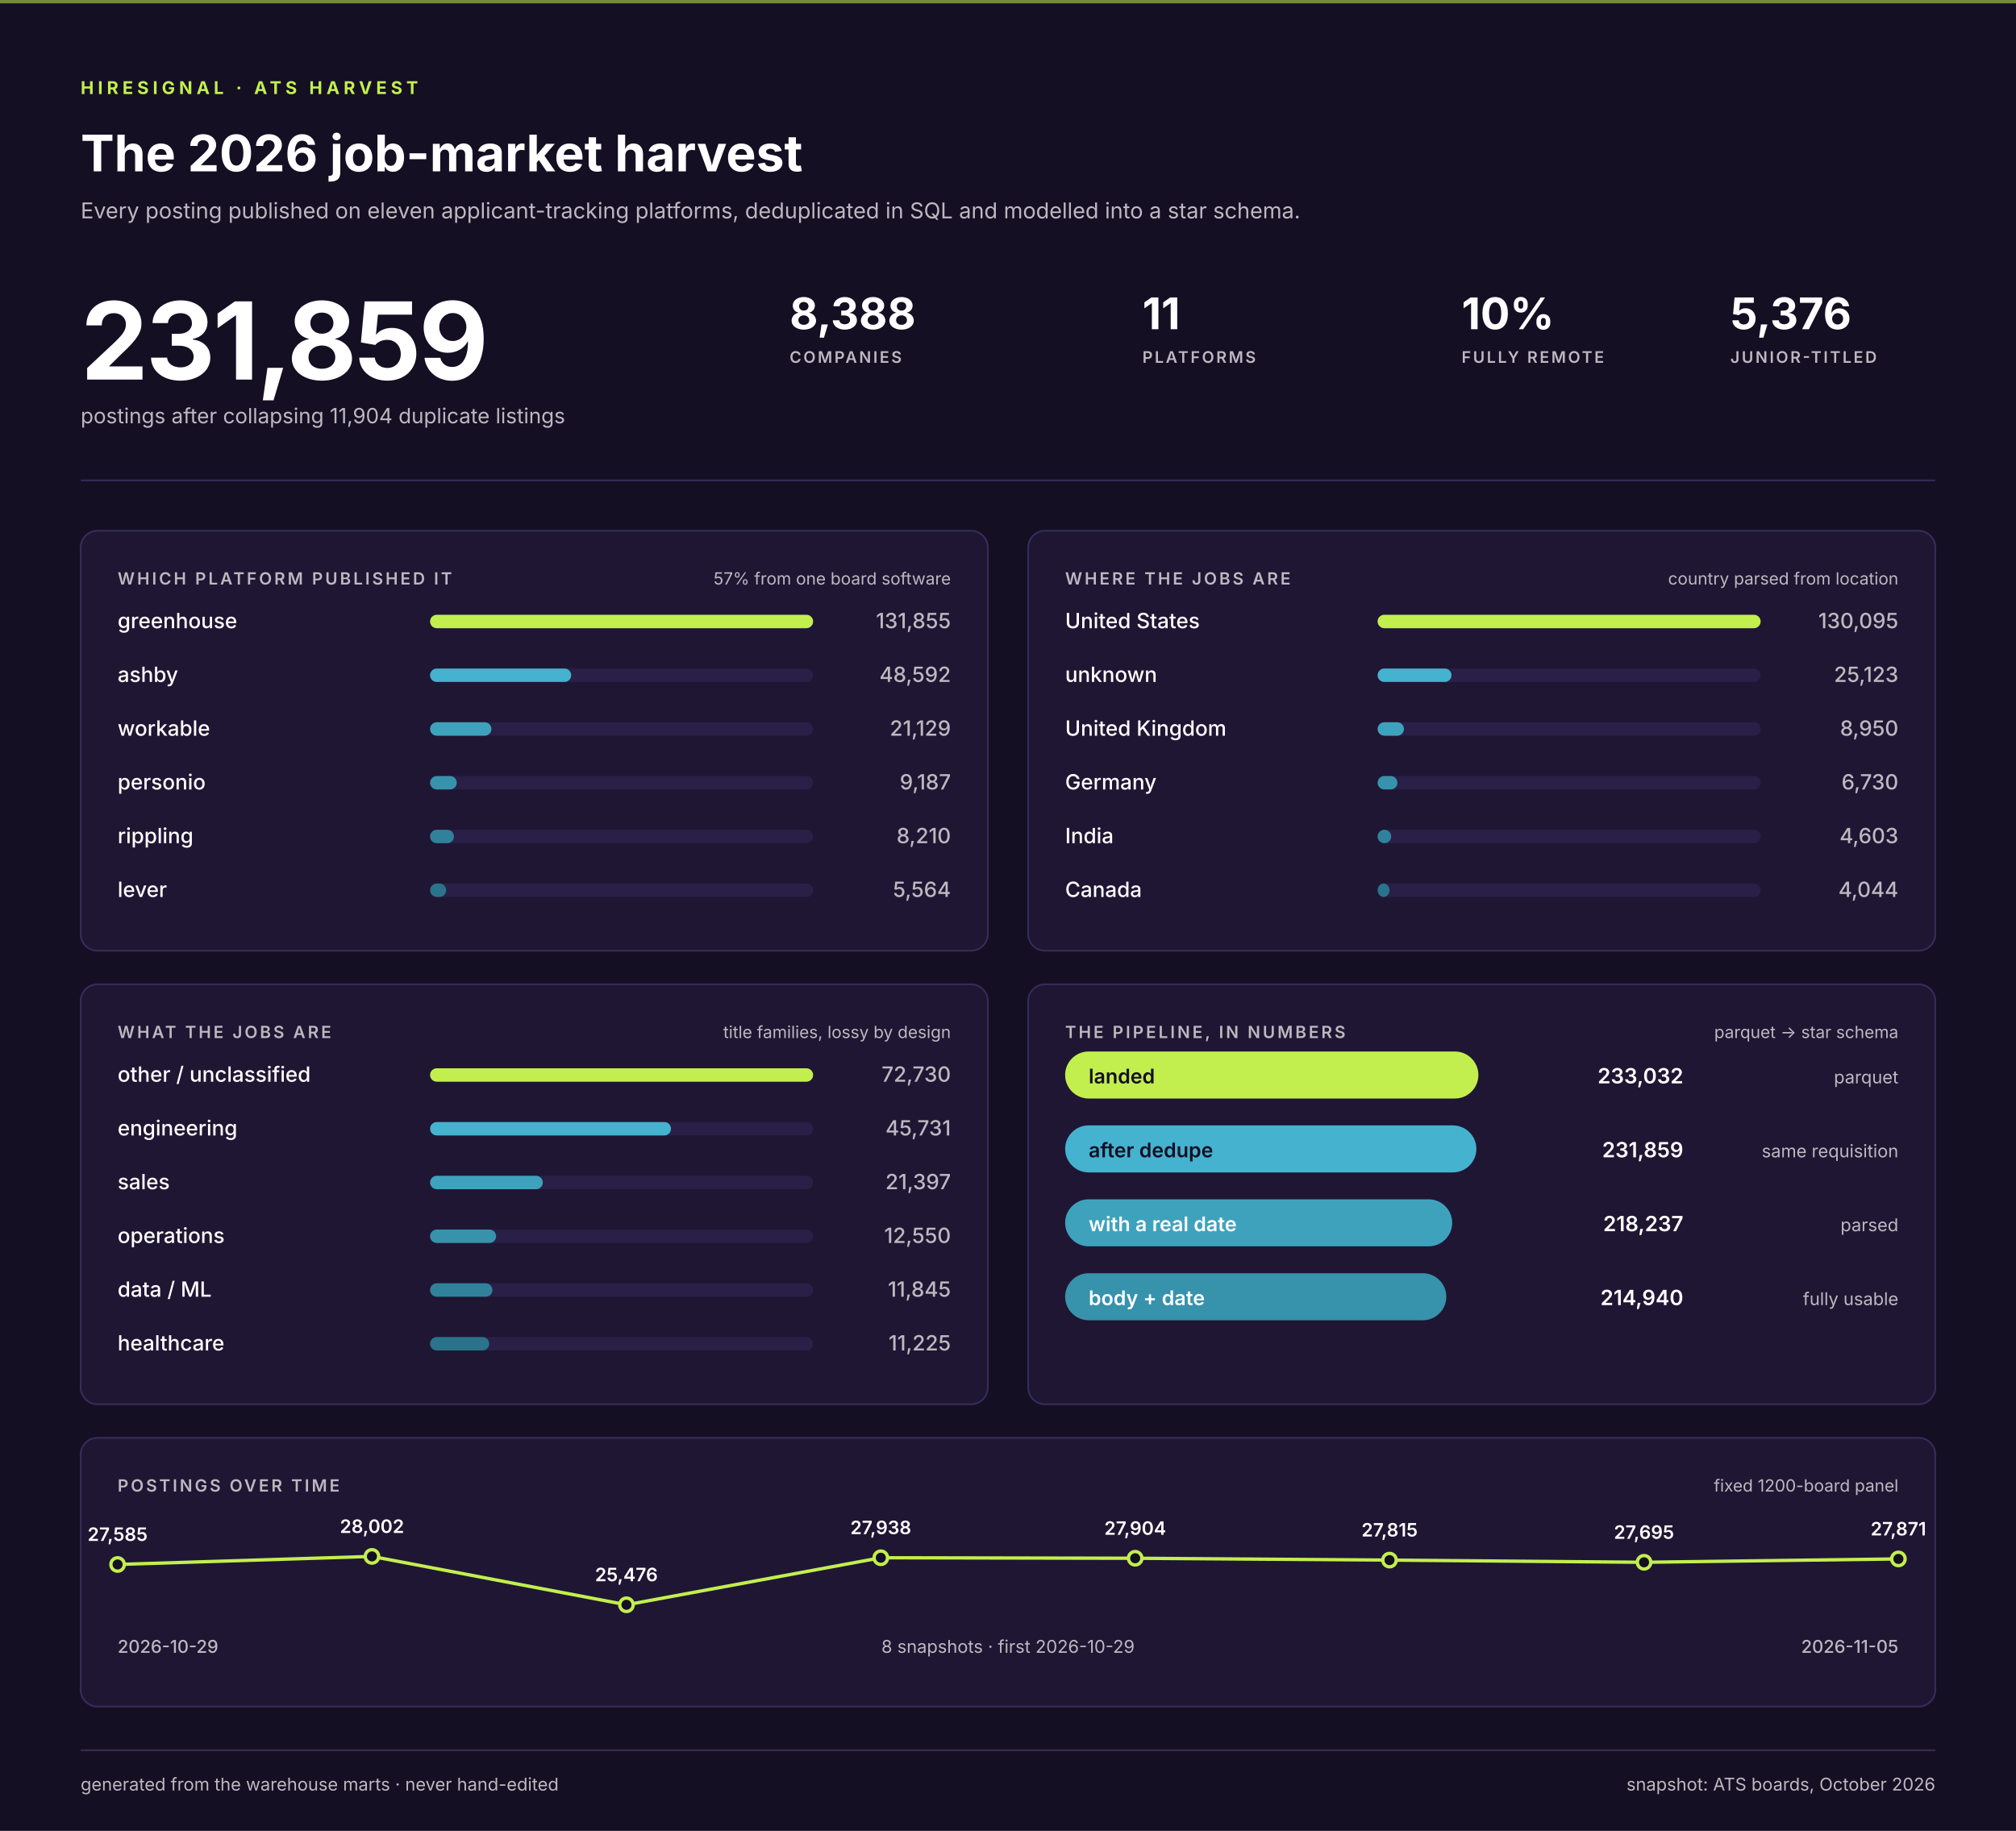
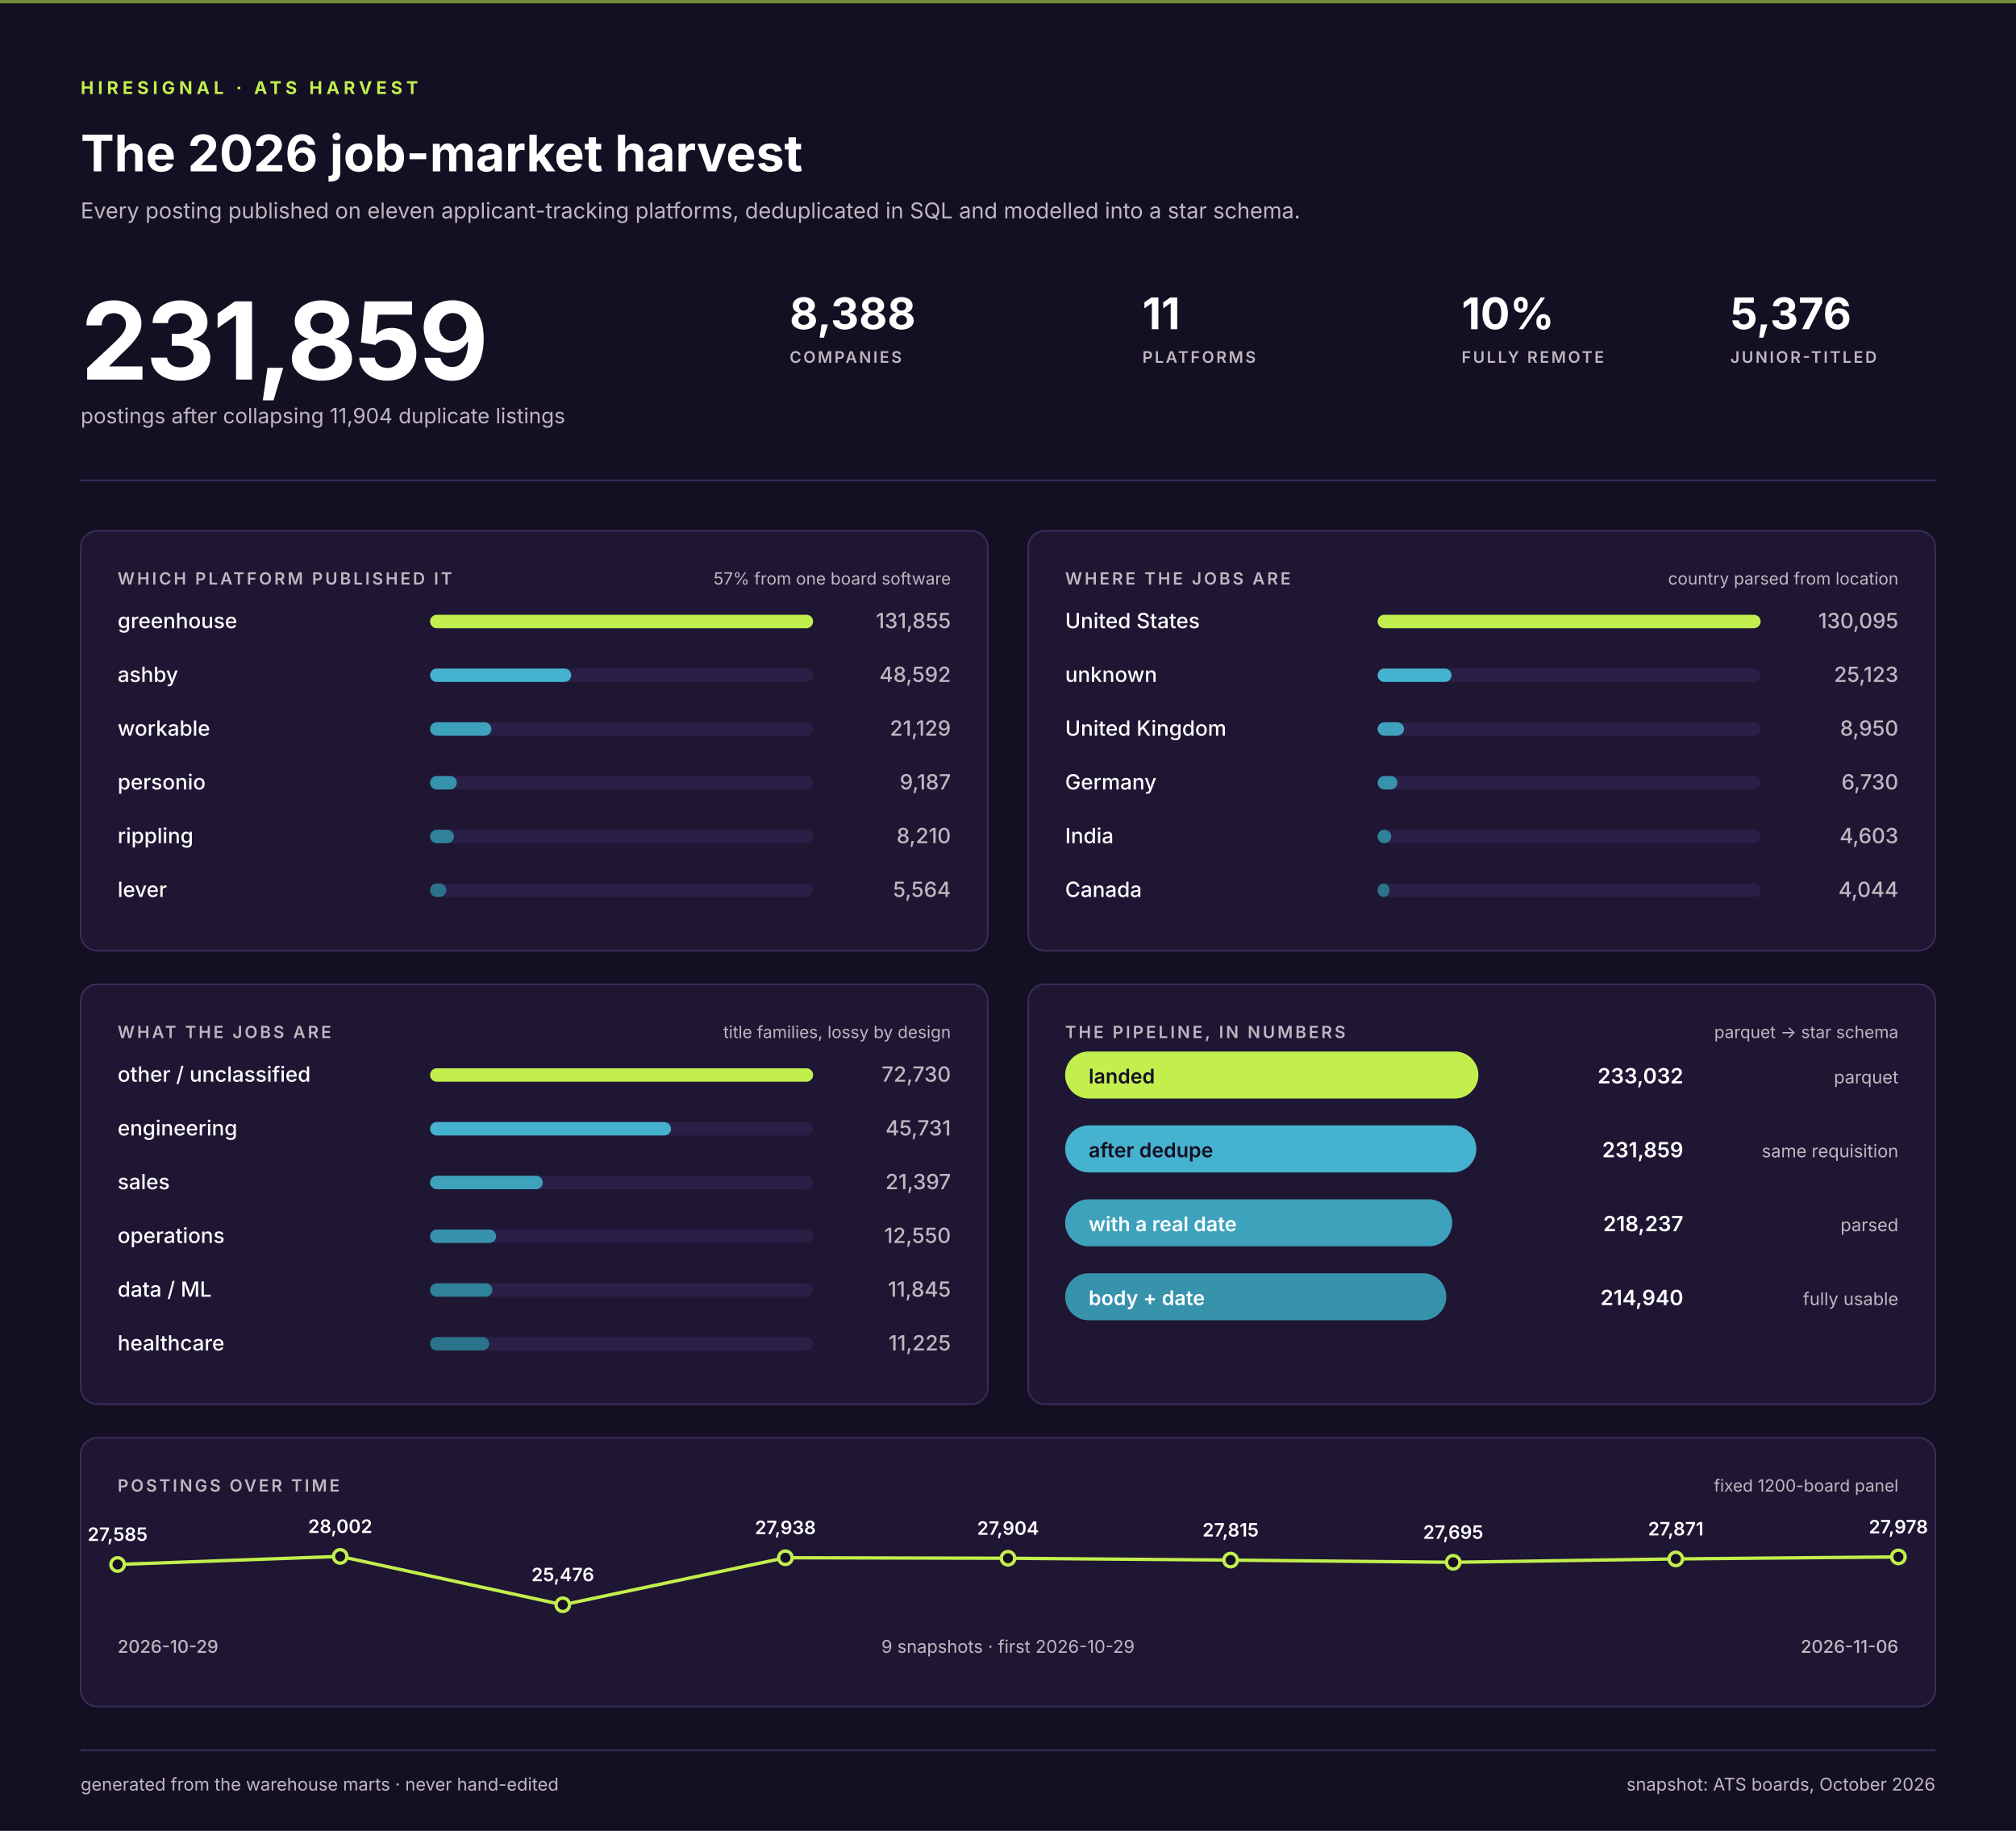
<svg xmlns="http://www.w3.org/2000/svg" width="1200" height="1090" viewBox="0 0 1200 1090" role="img" aria-label="Job-market harvest dashboard">
  <rect x="0.0" y="0.0" width="1200.0" height="1090.0" rx="0" fill="#150f23" />
  <rect x="0" y="0" width="1200" height="2" fill="#c2ef4e" opacity="0.55" />
  <text x="48" y="56" font-family="Inter, -apple-system, Segoe UI, Helvetica, Arial, sans-serif" font-size="10.5" fill="#c2ef4e" font-weight="700" text-anchor="start" letter-spacing="2.4">HIRESIGNAL  ·  ATS HARVEST</text>
  <text x="48" y="102" font-family="Inter, -apple-system, Segoe UI, Helvetica, Arial, sans-serif" font-size="30" fill="#ffffff" font-weight="650" text-anchor="start">The 2026 job-market harvest</text>
  <text x="48" y="130" font-family="Inter, -apple-system, Segoe UI, Helvetica, Arial, sans-serif" font-size="13" fill="#bdb8c0" font-weight="400" text-anchor="start">Every posting published on eleven applicant-tracking platforms, deduplicated in SQL and modelled into a star schema.</text>
  <text x="48" y="226" font-family="Inter, -apple-system, Segoe UI, Helvetica, Arial, sans-serif" font-size="64" fill="#ffffff" font-weight="700" text-anchor="start" letter-spacing="-1.5">231,859</text>
  <text x="48" y="252" font-family="Inter, -apple-system, Segoe UI, Helvetica, Arial, sans-serif" font-size="12.5" fill="#bdb8c0" font-weight="400" text-anchor="start">postings after collapsing 11,904 duplicate listings</text>
  <text x="470" y="196" font-family="Inter, -apple-system, Segoe UI, Helvetica, Arial, sans-serif" font-size="26" fill="#ffffff" font-weight="650" text-anchor="start">8,388</text>
  <text x="470" y="216" font-family="Inter, -apple-system, Segoe UI, Helvetica, Arial, sans-serif" font-size="9.5" fill="#bdb8c0" font-weight="600" text-anchor="start" letter-spacing="1.2">COMPANIES</text>
  <text x="680" y="196" font-family="Inter, -apple-system, Segoe UI, Helvetica, Arial, sans-serif" font-size="26" fill="#ffffff" font-weight="650" text-anchor="start">11</text>
  <text x="680" y="216" font-family="Inter, -apple-system, Segoe UI, Helvetica, Arial, sans-serif" font-size="9.5" fill="#bdb8c0" font-weight="600" text-anchor="start" letter-spacing="1.2">PLATFORMS</text>
  <text x="870" y="196" font-family="Inter, -apple-system, Segoe UI, Helvetica, Arial, sans-serif" font-size="26" fill="#ffffff" font-weight="650" text-anchor="start">10%</text>
  <text x="870" y="216" font-family="Inter, -apple-system, Segoe UI, Helvetica, Arial, sans-serif" font-size="9.5" fill="#bdb8c0" font-weight="600" text-anchor="start" letter-spacing="1.2">FULLY REMOTE</text>
  <text x="1030" y="196" font-family="Inter, -apple-system, Segoe UI, Helvetica, Arial, sans-serif" font-size="26" fill="#ffffff" font-weight="650" text-anchor="start">5,376</text>
  <text x="1030" y="216" font-family="Inter, -apple-system, Segoe UI, Helvetica, Arial, sans-serif" font-size="9.5" fill="#bdb8c0" font-weight="600" text-anchor="start" letter-spacing="1.2">JUNIOR-TITLED</text>
  <line x1="48" y1="286" x2="1152" y2="286" stroke="#362d59" />
  <rect x="48.0" y="316.0" width="540.0" height="250.0" rx="10" fill="#1f1633" stroke="#362d59" />
  <text x="70" y="348" font-family="Inter, -apple-system, Segoe UI, Helvetica, Arial, sans-serif" font-size="10" fill="#bdb8c0" font-weight="600" text-anchor="start" letter-spacing="1.4">WHICH PLATFORM PUBLISHED IT</text>
  <text x="566" y="348" font-family="Inter, -apple-system, Segoe UI, Helvetica, Arial, sans-serif" font-size="10" fill="#bdb8c0" font-weight="400" text-anchor="end">57% from one board software</text>
  <text x="70" y="374.0" font-family="Inter, -apple-system, Segoe UI, Helvetica, Arial, sans-serif" font-size="12.5" fill="#ffffff" font-weight="450" text-anchor="start">greenhouse</text>
  <rect x="256.0" y="366.0" width="228.0" height="8.0" rx="4" fill="#2a1f47" />
  <rect x="256.0" y="366.0" width="228.0" height="8.0" rx="4" fill="#c2ef4e" />
  <text x="566" y="374.0" font-family="Inter, -apple-system, Segoe UI, Helvetica, Arial, sans-serif" font-size="12.5" fill="#bdb8c0" font-weight="500" text-anchor="end">131,855</text>
  <text x="70" y="406.0" font-family="Inter, -apple-system, Segoe UI, Helvetica, Arial, sans-serif" font-size="12.5" fill="#ffffff" font-weight="450" text-anchor="start">ashby</text>
  <rect x="256.0" y="398.0" width="228.0" height="8.0" rx="4" fill="#2a1f47" />
  <rect x="256.0" y="398.0" width="84.0" height="8.0" rx="4" fill="#45b2cf" />
  <text x="566" y="406.0" font-family="Inter, -apple-system, Segoe UI, Helvetica, Arial, sans-serif" font-size="12.5" fill="#bdb8c0" font-weight="500" text-anchor="end">48,592</text>
  <text x="70" y="438.0" font-family="Inter, -apple-system, Segoe UI, Helvetica, Arial, sans-serif" font-size="12.5" fill="#ffffff" font-weight="450" text-anchor="start">workable</text>
  <rect x="256.0" y="430.0" width="228.0" height="8.0" rx="4" fill="#2a1f47" />
  <rect x="256.0" y="430.0" width="36.5" height="8.0" rx="4" fill="#3ea2bd" />
  <text x="566" y="438.0" font-family="Inter, -apple-system, Segoe UI, Helvetica, Arial, sans-serif" font-size="12.5" fill="#bdb8c0" font-weight="500" text-anchor="end">21,129</text>
  <text x="70" y="470.0" font-family="Inter, -apple-system, Segoe UI, Helvetica, Arial, sans-serif" font-size="12.5" fill="#ffffff" font-weight="450" text-anchor="start">personio</text>
  <rect x="256.0" y="462.0" width="228.0" height="8.0" rx="4" fill="#2a1f47" />
  <rect x="256.0" y="462.0" width="15.9" height="8.0" rx="4" fill="#3792ac" />
  <text x="566" y="470.0" font-family="Inter, -apple-system, Segoe UI, Helvetica, Arial, sans-serif" font-size="12.5" fill="#bdb8c0" font-weight="500" text-anchor="end">9,187</text>
  <text x="70" y="502.0" font-family="Inter, -apple-system, Segoe UI, Helvetica, Arial, sans-serif" font-size="12.5" fill="#ffffff" font-weight="450" text-anchor="start">rippling</text>
  <rect x="256.0" y="494.0" width="228.0" height="8.0" rx="4" fill="#2a1f47" />
  <rect x="256.0" y="494.0" width="14.2" height="8.0" rx="4" fill="#30829b" />
  <text x="566" y="502.0" font-family="Inter, -apple-system, Segoe UI, Helvetica, Arial, sans-serif" font-size="12.5" fill="#bdb8c0" font-weight="500" text-anchor="end">8,210</text>
  <text x="70" y="534.0" font-family="Inter, -apple-system, Segoe UI, Helvetica, Arial, sans-serif" font-size="12.5" fill="#ffffff" font-weight="450" text-anchor="start">lever</text>
  <rect x="256.0" y="526.0" width="228.0" height="8.0" rx="4" fill="#2a1f47" />
  <rect x="256.0" y="526.0" width="9.6" height="8.0" rx="4" fill="#2a738a" />
  <text x="566" y="534.0" font-family="Inter, -apple-system, Segoe UI, Helvetica, Arial, sans-serif" font-size="12.5" fill="#bdb8c0" font-weight="500" text-anchor="end">5,564</text>
  <rect x="612.0" y="316.0" width="540.0" height="250.0" rx="10" fill="#1f1633" stroke="#362d59" />
  <text x="634" y="348" font-family="Inter, -apple-system, Segoe UI, Helvetica, Arial, sans-serif" font-size="10" fill="#bdb8c0" font-weight="600" text-anchor="start" letter-spacing="1.4">WHERE THE JOBS ARE</text>
  <text x="1130" y="348" font-family="Inter, -apple-system, Segoe UI, Helvetica, Arial, sans-serif" font-size="10" fill="#bdb8c0" font-weight="400" text-anchor="end">country parsed from location</text>
  <text x="634" y="374.0" font-family="Inter, -apple-system, Segoe UI, Helvetica, Arial, sans-serif" font-size="12.5" fill="#ffffff" font-weight="450" text-anchor="start">United States</text>
  <rect x="820.0" y="366.0" width="228.0" height="8.0" rx="4" fill="#2a1f47" />
  <rect x="820.0" y="366.0" width="228.0" height="8.0" rx="4" fill="#c2ef4e" />
  <text x="1130" y="374.0" font-family="Inter, -apple-system, Segoe UI, Helvetica, Arial, sans-serif" font-size="12.5" fill="#bdb8c0" font-weight="500" text-anchor="end">130,095</text>
  <text x="634" y="406.0" font-family="Inter, -apple-system, Segoe UI, Helvetica, Arial, sans-serif" font-size="12.5" fill="#ffffff" font-weight="450" text-anchor="start">unknown</text>
  <rect x="820.0" y="398.0" width="228.0" height="8.0" rx="4" fill="#2a1f47" />
  <rect x="820.0" y="398.0" width="44.0" height="8.0" rx="4" fill="#45b2cf" />
  <text x="1130" y="406.0" font-family="Inter, -apple-system, Segoe UI, Helvetica, Arial, sans-serif" font-size="12.5" fill="#bdb8c0" font-weight="500" text-anchor="end">25,123</text>
  <text x="634" y="438.0" font-family="Inter, -apple-system, Segoe UI, Helvetica, Arial, sans-serif" font-size="12.5" fill="#ffffff" font-weight="450" text-anchor="start">United Kingdom</text>
  <rect x="820.0" y="430.0" width="228.0" height="8.0" rx="4" fill="#2a1f47" />
  <rect x="820.0" y="430.0" width="15.7" height="8.0" rx="4" fill="#3ea2bd" />
  <text x="1130" y="438.0" font-family="Inter, -apple-system, Segoe UI, Helvetica, Arial, sans-serif" font-size="12.5" fill="#bdb8c0" font-weight="500" text-anchor="end">8,950</text>
  <text x="634" y="470.0" font-family="Inter, -apple-system, Segoe UI, Helvetica, Arial, sans-serif" font-size="12.5" fill="#ffffff" font-weight="450" text-anchor="start">Germany</text>
  <rect x="820.0" y="462.0" width="228.0" height="8.0" rx="4" fill="#2a1f47" />
  <rect x="820.0" y="462.0" width="11.8" height="8.0" rx="4" fill="#3792ac" />
  <text x="1130" y="470.0" font-family="Inter, -apple-system, Segoe UI, Helvetica, Arial, sans-serif" font-size="12.5" fill="#bdb8c0" font-weight="500" text-anchor="end">6,730</text>
  <text x="634" y="502.0" font-family="Inter, -apple-system, Segoe UI, Helvetica, Arial, sans-serif" font-size="12.5" fill="#ffffff" font-weight="450" text-anchor="start">India</text>
  <rect x="820.0" y="494.0" width="228.0" height="8.0" rx="4" fill="#2a1f47" />
  <rect x="820.0" y="494.0" width="8.1" height="8.0" rx="4" fill="#30829b" />
  <text x="1130" y="502.0" font-family="Inter, -apple-system, Segoe UI, Helvetica, Arial, sans-serif" font-size="12.5" fill="#bdb8c0" font-weight="500" text-anchor="end">4,603</text>
  <text x="634" y="534.0" font-family="Inter, -apple-system, Segoe UI, Helvetica, Arial, sans-serif" font-size="12.5" fill="#ffffff" font-weight="450" text-anchor="start">Canada</text>
  <rect x="820.0" y="526.0" width="228.0" height="8.0" rx="4" fill="#2a1f47" />
  <rect x="820.0" y="526.0" width="7.1" height="8.0" rx="4" fill="#2a738a" />
  <text x="1130" y="534.0" font-family="Inter, -apple-system, Segoe UI, Helvetica, Arial, sans-serif" font-size="12.5" fill="#bdb8c0" font-weight="500" text-anchor="end">4,044</text>
  <rect x="48.0" y="586.0" width="540.0" height="250.0" rx="10" fill="#1f1633" stroke="#362d59" />
  <text x="70" y="618" font-family="Inter, -apple-system, Segoe UI, Helvetica, Arial, sans-serif" font-size="10" fill="#bdb8c0" font-weight="600" text-anchor="start" letter-spacing="1.4">WHAT THE JOBS ARE</text>
  <text x="566" y="618" font-family="Inter, -apple-system, Segoe UI, Helvetica, Arial, sans-serif" font-size="10" fill="#bdb8c0" font-weight="400" text-anchor="end">title families, lossy by design</text>
  <text x="70" y="644.0" font-family="Inter, -apple-system, Segoe UI, Helvetica, Arial, sans-serif" font-size="12.5" fill="#ffffff" font-weight="450" text-anchor="start">other / unclassified</text>
  <rect x="256.0" y="636.0" width="228.0" height="8.0" rx="4" fill="#2a1f47" />
  <rect x="256.0" y="636.0" width="228.0" height="8.0" rx="4" fill="#c2ef4e" />
  <text x="566" y="644.0" font-family="Inter, -apple-system, Segoe UI, Helvetica, Arial, sans-serif" font-size="12.5" fill="#bdb8c0" font-weight="500" text-anchor="end">72,730</text>
  <text x="70" y="676.0" font-family="Inter, -apple-system, Segoe UI, Helvetica, Arial, sans-serif" font-size="12.5" fill="#ffffff" font-weight="450" text-anchor="start">engineering</text>
  <rect x="256.0" y="668.0" width="228.0" height="8.0" rx="4" fill="#2a1f47" />
  <rect x="256.0" y="668.0" width="143.4" height="8.0" rx="4" fill="#45b2cf" />
  <text x="566" y="676.0" font-family="Inter, -apple-system, Segoe UI, Helvetica, Arial, sans-serif" font-size="12.5" fill="#bdb8c0" font-weight="500" text-anchor="end">45,731</text>
  <text x="70" y="708.0" font-family="Inter, -apple-system, Segoe UI, Helvetica, Arial, sans-serif" font-size="12.5" fill="#ffffff" font-weight="450" text-anchor="start">sales</text>
  <rect x="256.0" y="700.0" width="228.0" height="8.0" rx="4" fill="#2a1f47" />
  <rect x="256.0" y="700.0" width="67.1" height="8.0" rx="4" fill="#3ea2bd" />
  <text x="566" y="708.0" font-family="Inter, -apple-system, Segoe UI, Helvetica, Arial, sans-serif" font-size="12.5" fill="#bdb8c0" font-weight="500" text-anchor="end">21,397</text>
  <text x="70" y="740.0" font-family="Inter, -apple-system, Segoe UI, Helvetica, Arial, sans-serif" font-size="12.5" fill="#ffffff" font-weight="450" text-anchor="start">operations</text>
  <rect x="256.0" y="732.0" width="228.0" height="8.0" rx="4" fill="#2a1f47" />
  <rect x="256.0" y="732.0" width="39.3" height="8.0" rx="4" fill="#3792ac" />
  <text x="566" y="740.0" font-family="Inter, -apple-system, Segoe UI, Helvetica, Arial, sans-serif" font-size="12.5" fill="#bdb8c0" font-weight="500" text-anchor="end">12,550</text>
  <text x="70" y="772.0" font-family="Inter, -apple-system, Segoe UI, Helvetica, Arial, sans-serif" font-size="12.5" fill="#ffffff" font-weight="450" text-anchor="start">data / ML</text>
  <rect x="256.0" y="764.0" width="228.0" height="8.0" rx="4" fill="#2a1f47" />
  <rect x="256.0" y="764.0" width="37.1" height="8.0" rx="4" fill="#30829b" />
  <text x="566" y="772.0" font-family="Inter, -apple-system, Segoe UI, Helvetica, Arial, sans-serif" font-size="12.5" fill="#bdb8c0" font-weight="500" text-anchor="end">11,845</text>
  <text x="70" y="804.0" font-family="Inter, -apple-system, Segoe UI, Helvetica, Arial, sans-serif" font-size="12.5" fill="#ffffff" font-weight="450" text-anchor="start">healthcare</text>
  <rect x="256.0" y="796.0" width="228.0" height="8.0" rx="4" fill="#2a1f47" />
  <rect x="256.0" y="796.0" width="35.2" height="8.0" rx="4" fill="#2a738a" />
  <text x="566" y="804.0" font-family="Inter, -apple-system, Segoe UI, Helvetica, Arial, sans-serif" font-size="12.5" fill="#bdb8c0" font-weight="500" text-anchor="end">11,225</text>
  <rect x="612.0" y="586.0" width="540.0" height="250.0" rx="10" fill="#1f1633" stroke="#362d59" />
  <text x="634" y="618" font-family="Inter, -apple-system, Segoe UI, Helvetica, Arial, sans-serif" font-size="10" fill="#bdb8c0" font-weight="600" text-anchor="start" letter-spacing="1.4">THE PIPELINE, IN NUMBERS</text>
  <text x="1130" y="618" font-family="Inter, -apple-system, Segoe UI, Helvetica, Arial, sans-serif" font-size="10" fill="#bdb8c0" font-weight="400" text-anchor="end">parquet → star schema</text>
  <rect x="634.0" y="626.0" width="246.0" height="28.0" rx="14" fill="#c2ef4e" />
  <text x="648" y="645" font-family="Inter, -apple-system, Segoe UI, Helvetica, Arial, sans-serif" font-size="12" fill="#150f23" font-weight="600" text-anchor="start">landed</text>
  <text x="1002" y="645" font-family="Inter, -apple-system, Segoe UI, Helvetica, Arial, sans-serif" font-size="12.5" fill="#ffffff" font-weight="600" text-anchor="end">233,032</text>
  <text x="1130" y="645" font-family="Inter, -apple-system, Segoe UI, Helvetica, Arial, sans-serif" font-size="10.5" fill="#bdb8c0" font-weight="400" text-anchor="end">parquet</text>
  <rect x="634.0" y="670.0" width="244.8" height="28.0" rx="14" fill="#45b2cf" />
  <text x="648" y="689" font-family="Inter, -apple-system, Segoe UI, Helvetica, Arial, sans-serif" font-size="12" fill="#150f23" font-weight="600" text-anchor="start">after dedupe</text>
  <text x="1002" y="689" font-family="Inter, -apple-system, Segoe UI, Helvetica, Arial, sans-serif" font-size="12.5" fill="#ffffff" font-weight="600" text-anchor="end">231,859</text>
  <text x="1130" y="689" font-family="Inter, -apple-system, Segoe UI, Helvetica, Arial, sans-serif" font-size="10.5" fill="#bdb8c0" font-weight="400" text-anchor="end">same requisition</text>
  <rect x="634.0" y="714.0" width="230.4" height="28.0" rx="14" fill="#3ea2bd" />
  <text x="648" y="733" font-family="Inter, -apple-system, Segoe UI, Helvetica, Arial, sans-serif" font-size="12" fill="#ffffff" font-weight="600" text-anchor="start">with a real date</text>
  <text x="1002" y="733" font-family="Inter, -apple-system, Segoe UI, Helvetica, Arial, sans-serif" font-size="12.5" fill="#ffffff" font-weight="600" text-anchor="end">218,237</text>
  <text x="1130" y="733" font-family="Inter, -apple-system, Segoe UI, Helvetica, Arial, sans-serif" font-size="10.5" fill="#bdb8c0" font-weight="400" text-anchor="end">parsed</text>
  <rect x="634.0" y="758.0" width="226.9" height="28.0" rx="14" fill="#3792ac" />
  <text x="648" y="777" font-family="Inter, -apple-system, Segoe UI, Helvetica, Arial, sans-serif" font-size="12" fill="#ffffff" font-weight="600" text-anchor="start">body + date</text>
  <text x="1002" y="777" font-family="Inter, -apple-system, Segoe UI, Helvetica, Arial, sans-serif" font-size="12.5" fill="#ffffff" font-weight="600" text-anchor="end">214,940</text>
  <text x="1130" y="777" font-family="Inter, -apple-system, Segoe UI, Helvetica, Arial, sans-serif" font-size="10.5" fill="#bdb8c0" font-weight="400" text-anchor="end">fully usable</text>
  <rect x="48.0" y="856.0" width="1104.0" height="160.0" rx="10" fill="#1f1633" stroke="#362d59" />
  <text x="70" y="888" font-family="Inter, -apple-system, Segoe UI, Helvetica, Arial, sans-serif" font-size="10" fill="#bdb8c0" font-weight="600" text-anchor="start" letter-spacing="1.4">POSTINGS OVER TIME</text>
  <text x="1130" y="888" font-family="Inter, -apple-system, Segoe UI, Helvetica, Arial, sans-serif" font-size="10" fill="#bdb8c0" font-weight="400" text-anchor="end">fixed 1200-board panel</text>
-   <polyline fill="none" stroke="#c2ef4e" stroke-width="2" stroke-linejoin="round" stroke-linecap="round" points="70.0,931.4 221.4,926.6 372.9,955.4 524.3,927.4 675.7,927.7 827.1,928.8 978.6,930.1 1130.0,928.1" />
+   <polyline fill="none" stroke="#c2ef4e" stroke-width="2" stroke-linejoin="round" stroke-linecap="round" points="70.0,931.4 202.5,926.6 335.0,955.4 467.5,927.4 600.0,927.7 732.5,928.8 865.0,930.1 997.5,928.1 1130.0,926.9" />
  <circle cx="70.0" cy="931.4" r="4" fill="#150f23" stroke="#c2ef4e" stroke-width="2" />
  <text x="70.0" y="917.371" font-family="Inter, -apple-system, Segoe UI, Helvetica, Arial, sans-serif" font-size="11" fill="#ffffff" font-weight="600" text-anchor="middle">27,585</text>
-   <circle cx="221.4" cy="926.6" r="4" fill="#150f23" stroke="#c2ef4e" stroke-width="2" />
-   <text x="221.429" y="912.625" font-family="Inter, -apple-system, Segoe UI, Helvetica, Arial, sans-serif" font-size="11" fill="#ffffff" font-weight="600" text-anchor="middle">28,002</text>
-   <circle cx="372.9" cy="955.4" r="4" fill="#150f23" stroke="#c2ef4e" stroke-width="2" />
-   <text x="372.857" y="941.375" font-family="Inter, -apple-system, Segoe UI, Helvetica, Arial, sans-serif" font-size="11" fill="#ffffff" font-weight="600" text-anchor="middle">25,476</text>
-   <circle cx="524.3" cy="927.4" r="4" fill="#150f23" stroke="#c2ef4e" stroke-width="2" />
-   <text x="524.286" y="913.353" font-family="Inter, -apple-system, Segoe UI, Helvetica, Arial, sans-serif" font-size="11" fill="#ffffff" font-weight="600" text-anchor="middle">27,938</text>
-   <circle cx="675.7" cy="927.7" r="4" fill="#150f23" stroke="#c2ef4e" stroke-width="2" />
-   <text x="675.714" y="913.74" font-family="Inter, -apple-system, Segoe UI, Helvetica, Arial, sans-serif" font-size="11" fill="#ffffff" font-weight="600" text-anchor="middle">27,904</text>
-   <circle cx="827.1" cy="928.8" r="4" fill="#150f23" stroke="#c2ef4e" stroke-width="2" />
-   <text x="827.143" y="914.753" font-family="Inter, -apple-system, Segoe UI, Helvetica, Arial, sans-serif" font-size="11" fill="#ffffff" font-weight="600" text-anchor="middle">27,815</text>
-   <circle cx="978.6" cy="930.1" r="4" fill="#150f23" stroke="#c2ef4e" stroke-width="2" />
-   <text x="978.571" y="916.119" font-family="Inter, -apple-system, Segoe UI, Helvetica, Arial, sans-serif" font-size="11" fill="#ffffff" font-weight="600" text-anchor="middle">27,695</text>
-   <circle cx="1130.0" cy="928.1" r="4" fill="#150f23" stroke="#c2ef4e" stroke-width="2" />
-   <text x="1130.0" y="914.116" font-family="Inter, -apple-system, Segoe UI, Helvetica, Arial, sans-serif" font-size="11" fill="#ffffff" font-weight="600" text-anchor="middle">27,871</text>
+   <circle cx="202.5" cy="926.6" r="4" fill="#150f23" stroke="#c2ef4e" stroke-width="2" />
+   <text x="202.5" y="912.625" font-family="Inter, -apple-system, Segoe UI, Helvetica, Arial, sans-serif" font-size="11" fill="#ffffff" font-weight="600" text-anchor="middle">28,002</text>
+   <circle cx="335.0" cy="955.4" r="4" fill="#150f23" stroke="#c2ef4e" stroke-width="2" />
+   <text x="335.0" y="941.375" font-family="Inter, -apple-system, Segoe UI, Helvetica, Arial, sans-serif" font-size="11" fill="#ffffff" font-weight="600" text-anchor="middle">25,476</text>
+   <circle cx="467.5" cy="927.4" r="4" fill="#150f23" stroke="#c2ef4e" stroke-width="2" />
+   <text x="467.5" y="913.353" font-family="Inter, -apple-system, Segoe UI, Helvetica, Arial, sans-serif" font-size="11" fill="#ffffff" font-weight="600" text-anchor="middle">27,938</text>
+   <circle cx="600.0" cy="927.7" r="4" fill="#150f23" stroke="#c2ef4e" stroke-width="2" />
+   <text x="600.0" y="913.74" font-family="Inter, -apple-system, Segoe UI, Helvetica, Arial, sans-serif" font-size="11" fill="#ffffff" font-weight="600" text-anchor="middle">27,904</text>
+   <circle cx="732.5" cy="928.8" r="4" fill="#150f23" stroke="#c2ef4e" stroke-width="2" />
+   <text x="732.5" y="914.753" font-family="Inter, -apple-system, Segoe UI, Helvetica, Arial, sans-serif" font-size="11" fill="#ffffff" font-weight="600" text-anchor="middle">27,815</text>
+   <circle cx="865.0" cy="930.1" r="4" fill="#150f23" stroke="#c2ef4e" stroke-width="2" />
+   <text x="865.0" y="916.119" font-family="Inter, -apple-system, Segoe UI, Helvetica, Arial, sans-serif" font-size="11" fill="#ffffff" font-weight="600" text-anchor="middle">27,695</text>
+   <circle cx="997.5" cy="928.1" r="4" fill="#150f23" stroke="#c2ef4e" stroke-width="2" />
+   <text x="997.5" y="914.116" font-family="Inter, -apple-system, Segoe UI, Helvetica, Arial, sans-serif" font-size="11" fill="#ffffff" font-weight="600" text-anchor="middle">27,871</text>
+   <circle cx="1130.0" cy="926.9" r="4" fill="#150f23" stroke="#c2ef4e" stroke-width="2" />
+   <text x="1130.0" y="912.898" font-family="Inter, -apple-system, Segoe UI, Helvetica, Arial, sans-serif" font-size="11" fill="#ffffff" font-weight="600" text-anchor="middle">27,978</text>
  <text x="70" y="984" font-family="Inter, -apple-system, Segoe UI, Helvetica, Arial, sans-serif" font-size="10.5" fill="#bdb8c0" font-weight="500" text-anchor="start">2026-10-29</text>
-   <text x="1130" y="984" font-family="Inter, -apple-system, Segoe UI, Helvetica, Arial, sans-serif" font-size="10.5" fill="#bdb8c0" font-weight="500" text-anchor="end">2026-11-05</text>
-   <text x="600.0" y="984" font-family="Inter, -apple-system, Segoe UI, Helvetica, Arial, sans-serif" font-size="10.5" fill="#bdb8c0" font-weight="400" text-anchor="middle">8 snapshots · first 2026-10-29</text>
+   <text x="1130" y="984" font-family="Inter, -apple-system, Segoe UI, Helvetica, Arial, sans-serif" font-size="10.5" fill="#bdb8c0" font-weight="500" text-anchor="end">2026-11-06</text>
+   <text x="600.0" y="984" font-family="Inter, -apple-system, Segoe UI, Helvetica, Arial, sans-serif" font-size="10.5" fill="#bdb8c0" font-weight="400" text-anchor="middle">9 snapshots · first 2026-10-29</text>
  <line x1="48" y1="1042" x2="1152" y2="1042" stroke="#362d59" />
  <text x="48" y="1066" font-family="Inter, -apple-system, Segoe UI, Helvetica, Arial, sans-serif" font-size="10.5" fill="#bdb8c0" font-weight="400" text-anchor="start">generated from the warehouse marts · never hand-edited</text>
  <text x="1152" y="1066" font-family="Inter, -apple-system, Segoe UI, Helvetica, Arial, sans-serif" font-size="10.5" fill="#bdb8c0" font-weight="400" text-anchor="end">snapshot: ATS boards, October 2026</text>
</svg>
